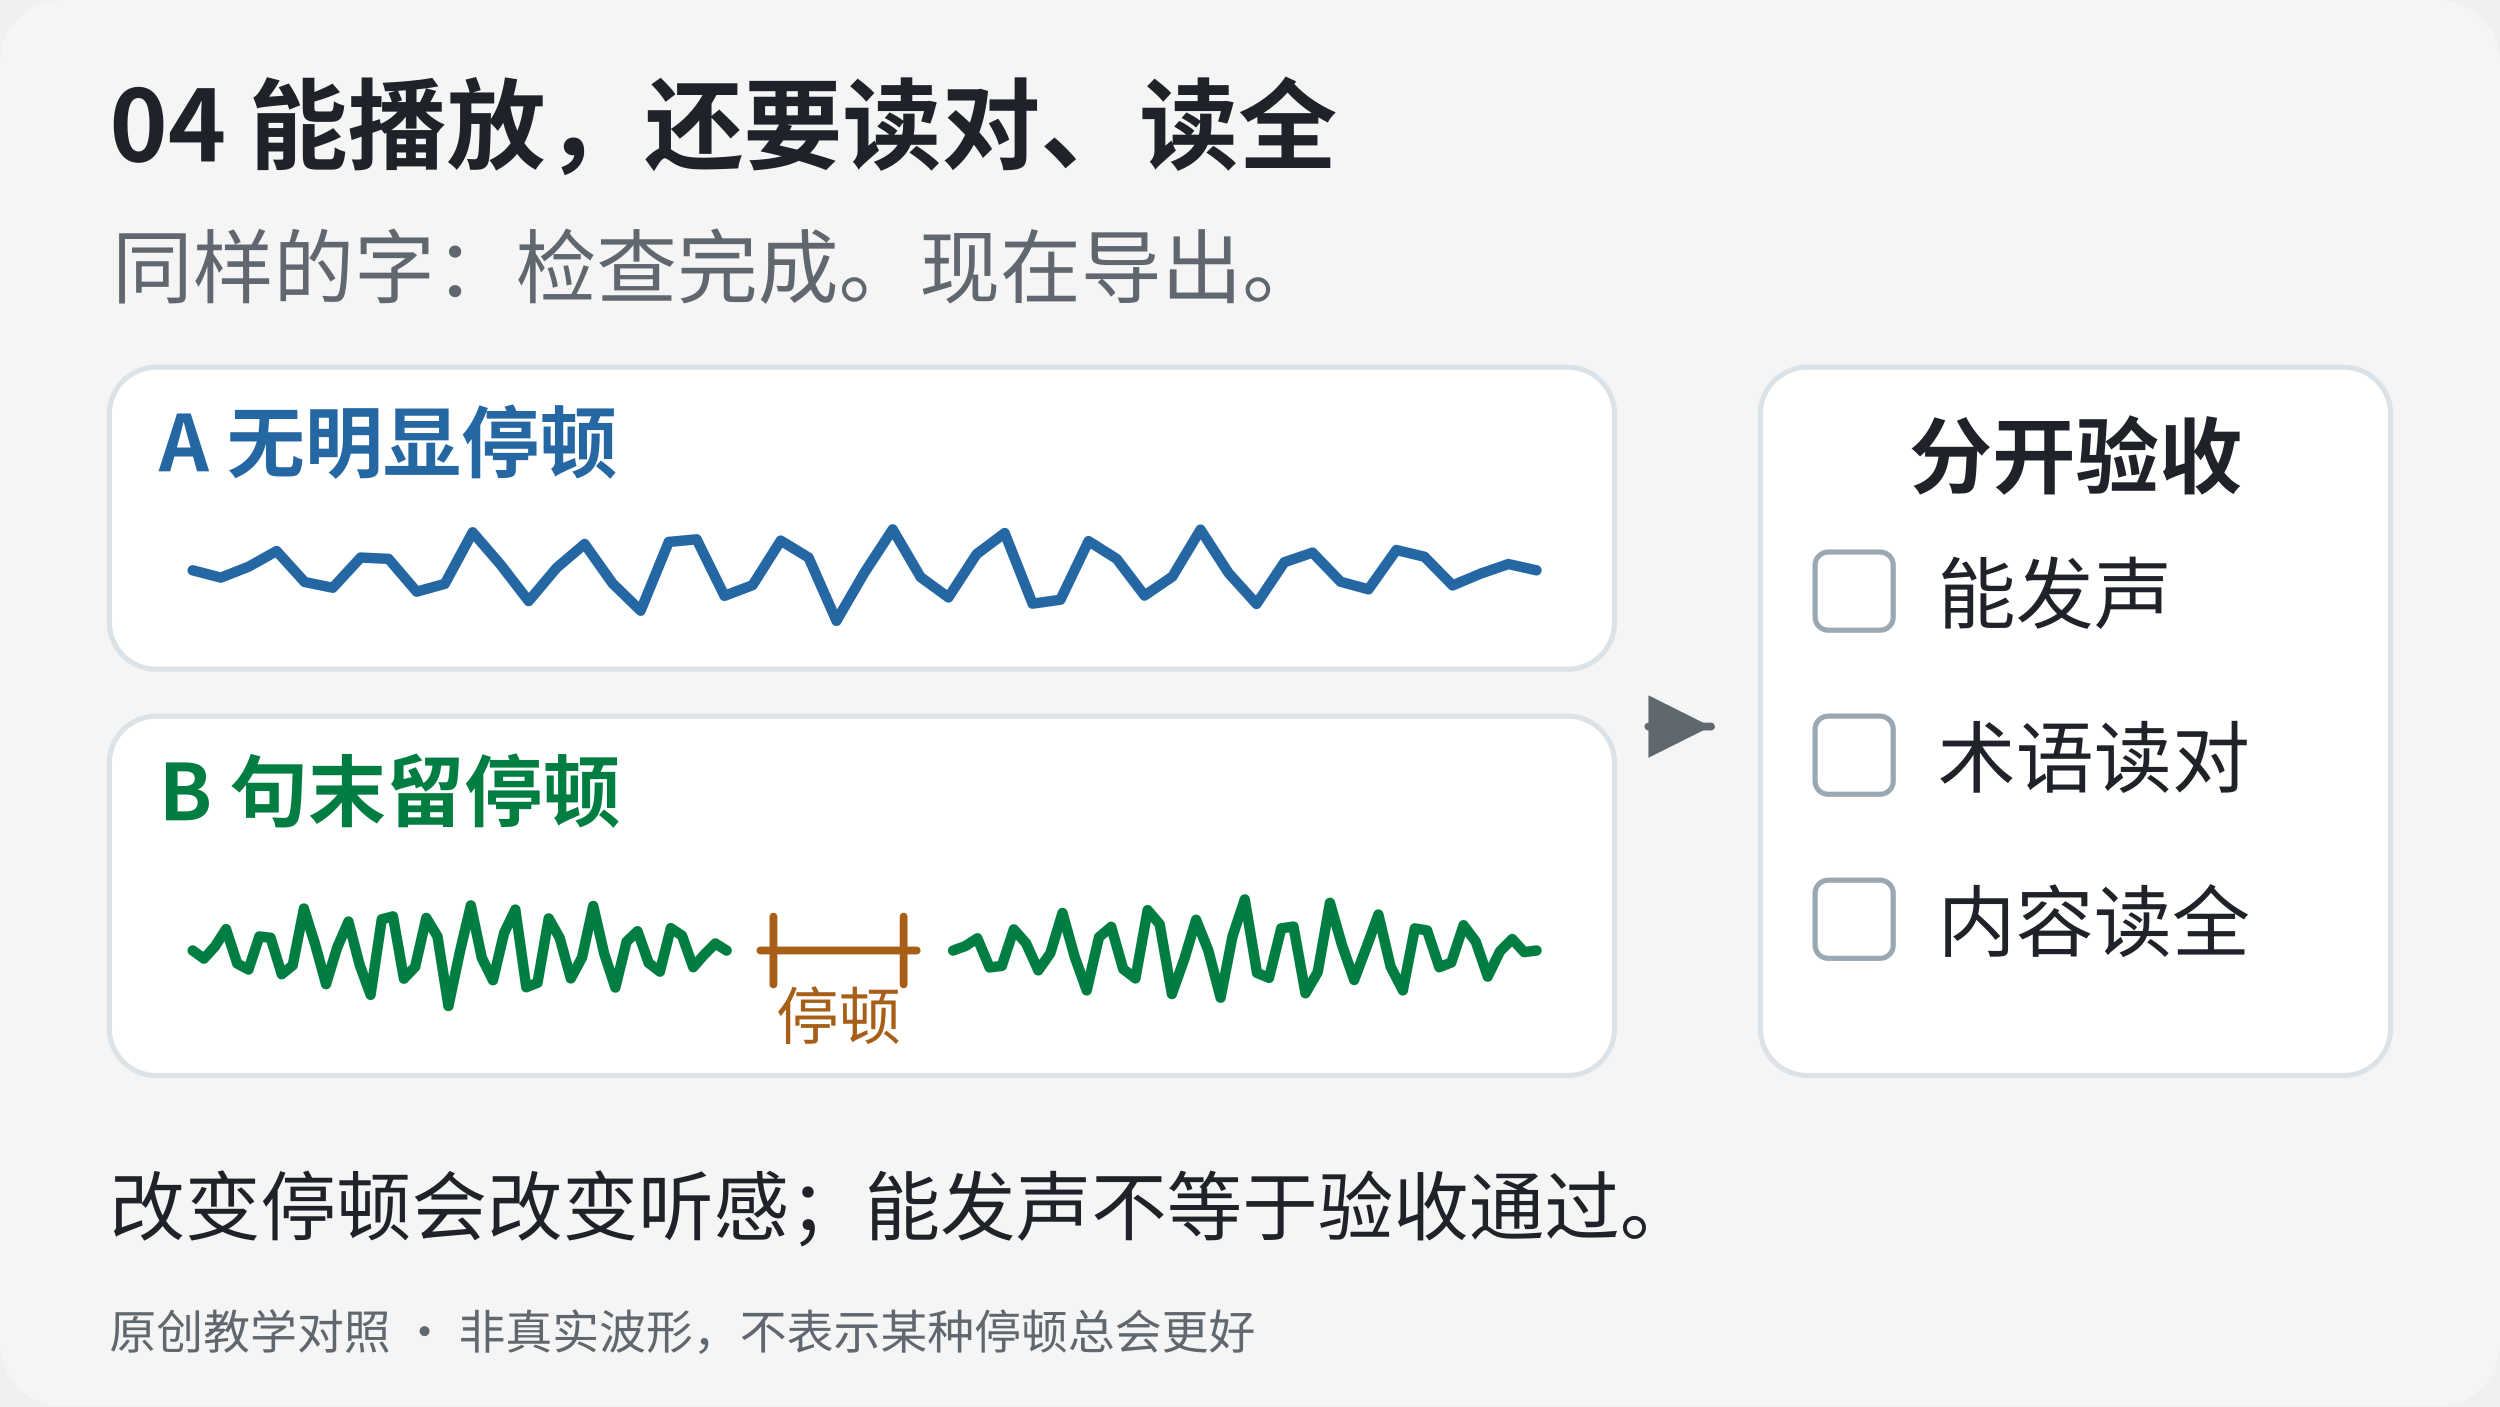
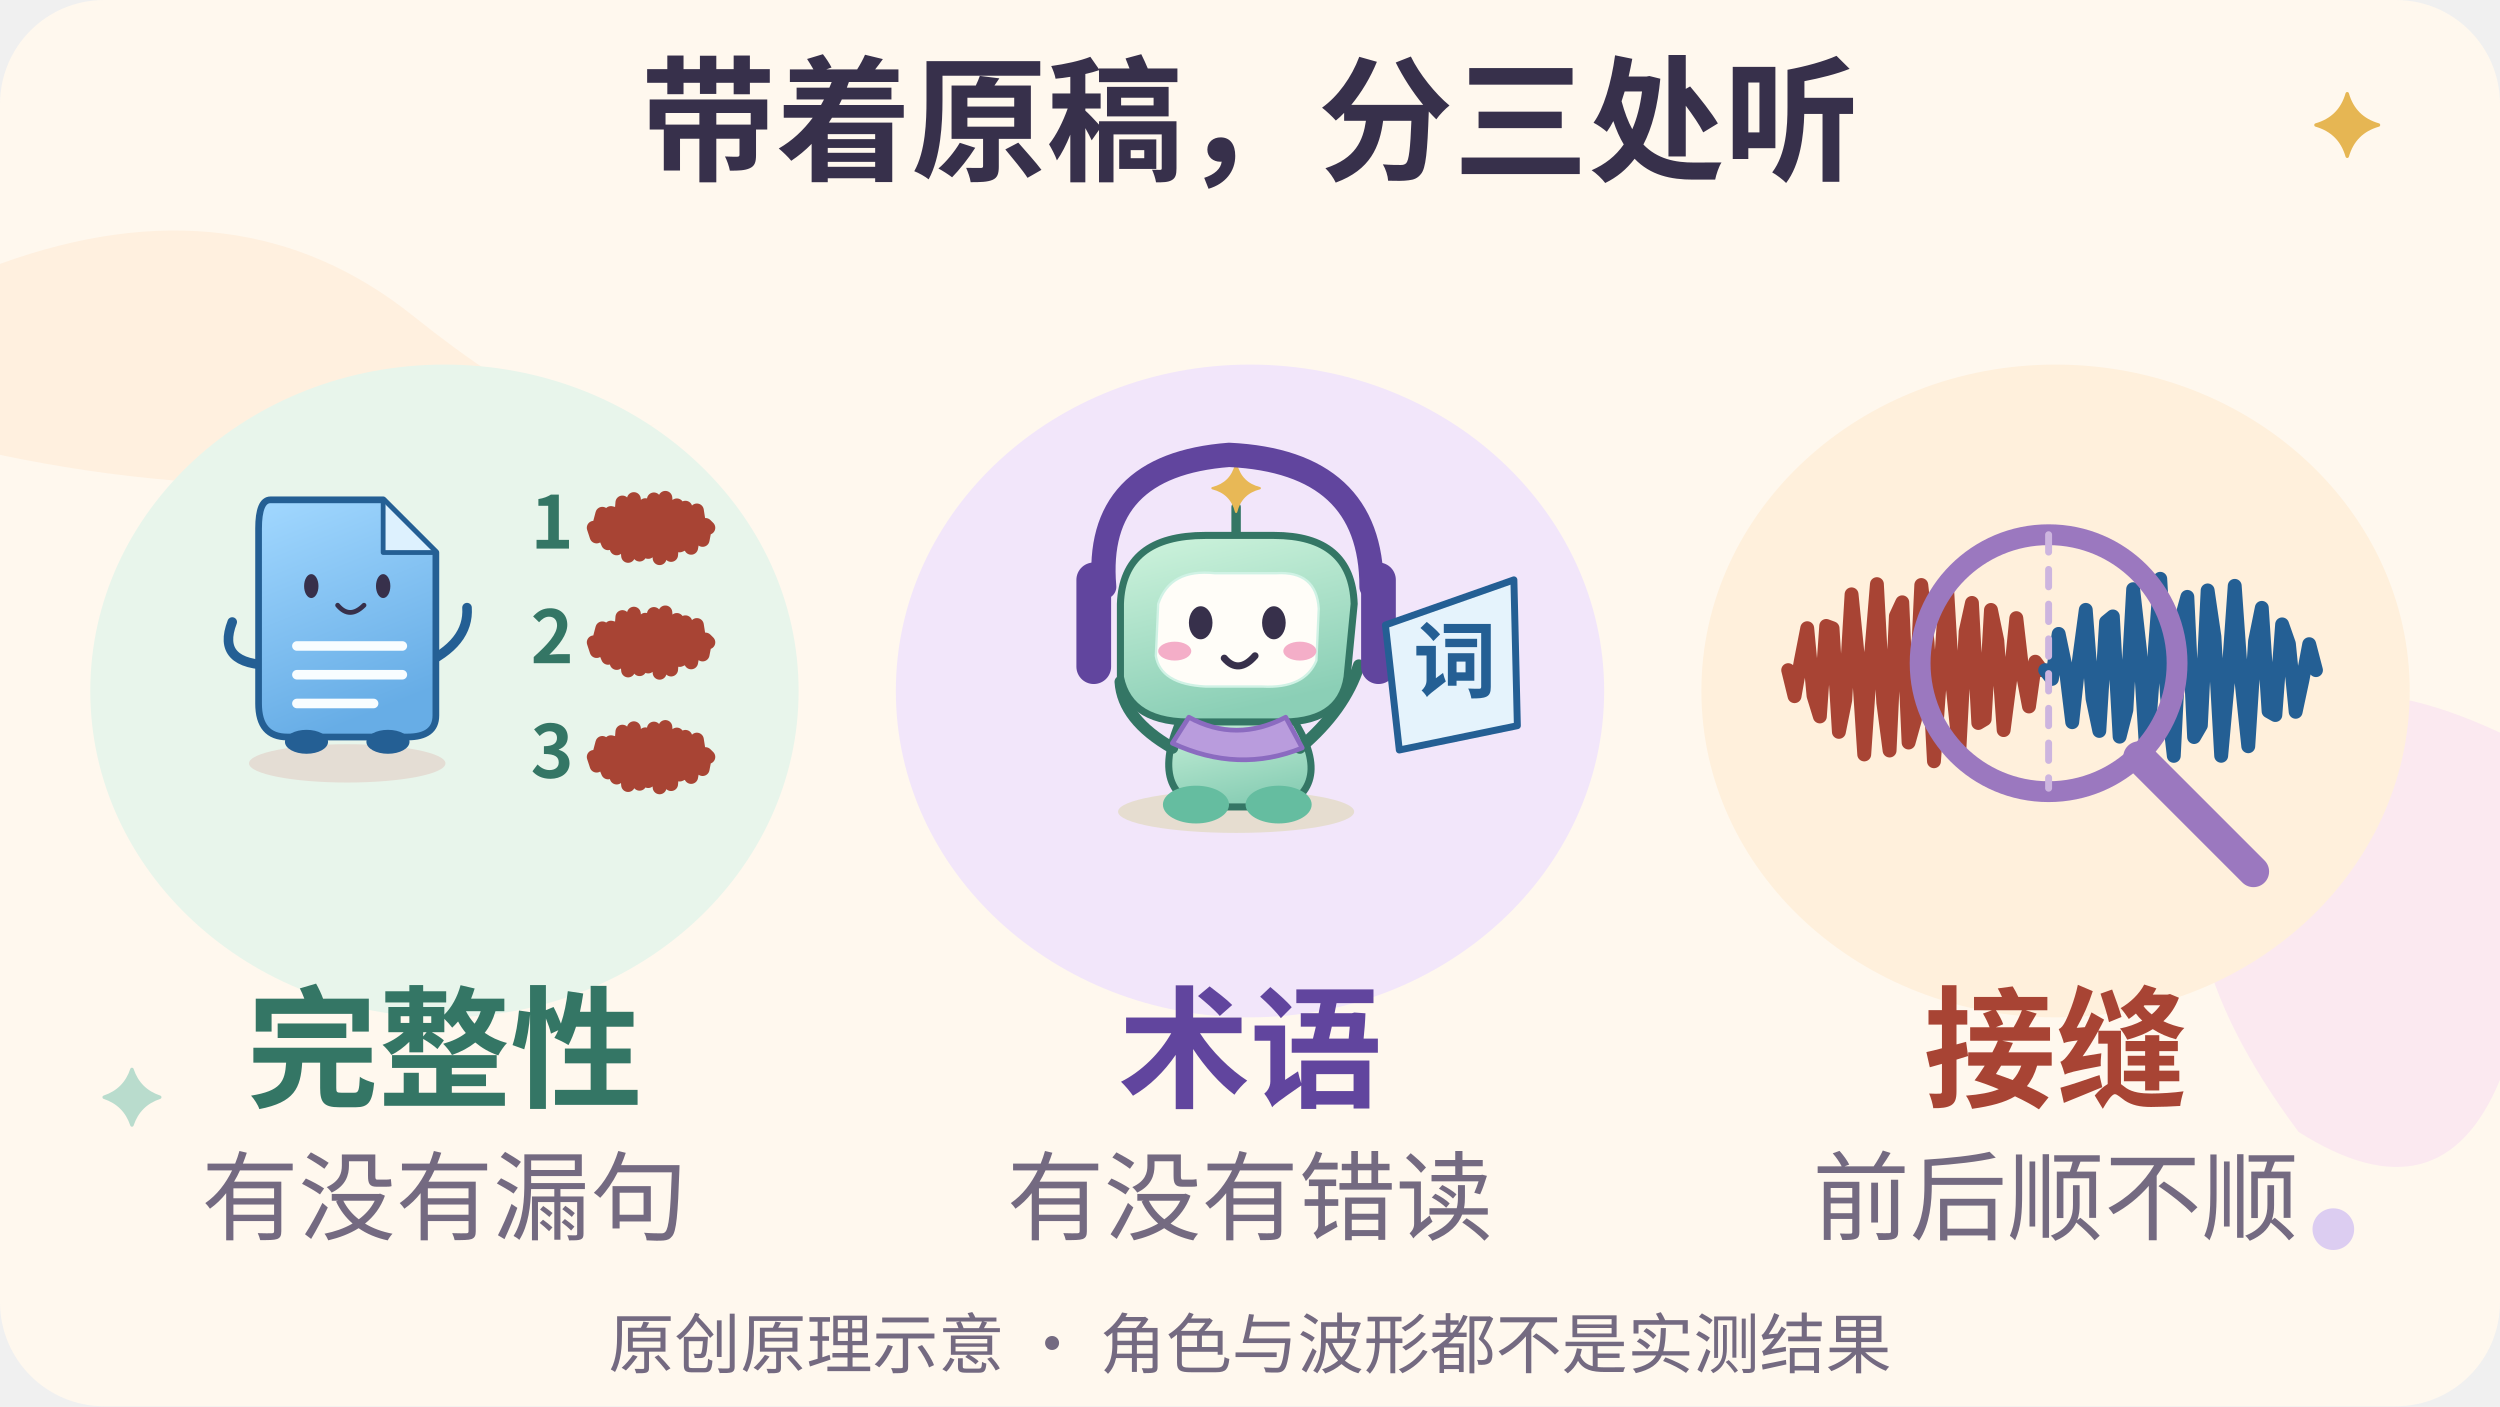
- <svg xmlns="http://www.w3.org/2000/svg" width="960" height="540" viewBox="0 0 960 540" role="img" aria-labelledby="title desc">
+ <svg xmlns="http://www.w3.org/2000/svg" width="720" height="405" viewBox="0 0 720 405" role="img" aria-labelledby="title desc">
  <defs>
-     <marker id="arrow" markerWidth="10" markerHeight="10" refX="8" refY="4" orient="auto">
-       <path d="M0 0L8 4L0 8Z" fill="#60676F" />
+     <linearGradient id="bad" x2="0.3" y2="1">
+       <stop stop-color="#FFB29B" />
+       <stop offset="1" stop-color="#EF836E" />
+     </linearGradient>
+     <linearGradient id="good" x2="0.3" y2="1">
+       <stop stop-color="#A2D8FF" />
+       <stop offset="1" stop-color="#67ADE6" />
+     </linearGradient>
+     <linearGradient id="mint" x2="0.3" y2="1">
+       <stop stop-color="#CFF4DD" />
+       <stop offset="1" stop-color="#8BCFB6" />
+     </linearGradient>
+     <linearGradient id="bell" x2="0.3" y2="1">
+       <stop stop-color="#D2BBF9" />
+       <stop offset="1" stop-color="#A183D8" />
+     </linearGradient>
+     <marker id="arrow" markerWidth="7" markerHeight="7" refX="6" refY="3" orient="auto">
+       <path d="M0 0L6 3L0 6" fill="none" stroke="#8F79B0" stroke-width="1.8" stroke-linecap="round" stroke-linejoin="round" />
    </marker>
  </defs>
-   <rect width="960" height="540" rx="24" fill="#F5F5F5" />
+   <rect width="720" height="405" rx="30" fill="#FFF8EE" />
+   <path d="M0 76Q69 51 119 91T189 122Q100 152 0 131Z" fill="#FFF0DF" stroke="none" stroke-width="0" stroke-linecap="round" stroke-linejoin="round" />
+   <path d="M720 211Q660 183 639 225T662 326Q703 352 720 311Z" fill="#FBE9F0" stroke="none" stroke-width="0" stroke-linecap="round" stroke-linejoin="round" />
+   <path d="M676 27Q678 34 685 36Q678 38 676 45Q674 38 667 36Q674 34 676 27" fill="#E6B653" stroke="#E6B653" stroke-width="1" stroke-linecap="round" stroke-linejoin="round" />
+   <path d="M38 308Q40 314 46 316Q40 318 38 324Q36 318 30 316Q36 314 38 308" fill="#B9DCCD" stroke="#B9DCCD" stroke-width="1" stroke-linecap="round" stroke-linejoin="round" />
+   <circle cx="672" cy="354" r="6" fill="#DCCDF1" stroke="none" stroke-width="1" />
  <g font-family="PingFang SC, Noto Sans CJK SC, Microsoft YaHei, sans-serif">
-     <text x="42" y="62" font-size="38" fill="#1F2329" font-weight="600" text-anchor="start">04 能播放，还要读对、读全</text>
-     <text x="43" y="114" font-size="31" fill="#60676F" font-weight="400" text-anchor="start">同样的字：检查完成。现在导出。</text>
-     <rect x="42" y="141" width="578" height="116" rx="18" fill="#FFFFFF" stroke="#DCE3E8" stroke-width="2" />
-     <text x="61" y="181" font-size="30" fill="#2467A3" font-weight="600" text-anchor="start">A  无明显停顿</text>
-     <polyline points="74.0,219.0 84.8,221.8 95.5,217.6 106.2,211.6 117.0,223.5 127.8,225.7 138.5,214.1 149.2,214.6 160.0,227.2 170.8,224.2 181.5,204.4 192.2,216.8 203.0,230.8 213.8,218.0 224.5,208.9 235.2,224.0 246.0,234.5 256.8,208.1 267.5,207.1 278.2,228.8 289.0,224.7 299.8,207.6 310.5,214.1 321.2,238.4 332.0,219.8 342.8,203.3 353.5,221.6 364.2,229.4 375.0,212.8 385.8,204.7 396.5,231.8 407.2,230.3 418.0,207.8 428.8,214.6 439.5,228.7 450.2,221.4 461.0,203.4 471.8,220.1 482.5,231.9 493.2,215.9 504.0,212.2 514.8,223.4 525.5,226.3 536.2,211.2 547.0,213.8 557.8,224.8 568.5,220.3 579.2,216.6 590.0,219.0" fill="none" stroke="#2467A3" stroke-width="4" stroke-linecap="round" stroke-linejoin="round" />
-     <rect x="42" y="275" width="578" height="138" rx="18" fill="#FFFFFF" stroke="#DCE3E8" stroke-width="2" />
-     <text x="61" y="315" font-size="30" fill="#007E41" font-weight="600" text-anchor="start">B  句末留停顿</text>
-     <polyline points="74.0,365.0 78.3,368.1 82.5,363.5 86.8,356.8 91.1,370.0 95.4,372.3 99.6,359.6 103.9,360.1 108.2,374.1 112.4,370.7 116.7,348.9 121.0,362.6 125.2,377.9 129.5,363.8 133.8,353.9 138.1,370.5 142.3,382.0 146.6,353.0 150.9,351.9 155.1,375.8 159.4,371.3 163.7,352.5 168.0,359.6 172.2,386.3 176.5,365.9 180.8,347.7 185.0,367.8 189.3,376.4 193.6,358.2 197.9,349.3 202.1,379.1 206.4,377.4 210.7,352.7 214.9,360.1 219.2,375.7 223.5,367.7 227.8,347.9 232.0,366.2 236.3,379.2 240.6,361.6 244.8,357.6 249.1,369.8 253.4,373.1 257.6,356.4 261.9,359.3 266.2,371.4 270.5,366.5 274.7,362.3 279.0,365.0" fill="none" stroke="#007E41" stroke-width="4" stroke-linecap="round" stroke-linejoin="round" />
-     <polyline points="366.0,365.0 370.7,363.3 375.3,360.3 380.0,371.5 384.7,370.9 389.3,356.9 394.0,362.2 398.7,372.6 403.3,366.1 408.0,350.6 412.7,367.5 417.3,380.3 422.0,359.9 426.7,355.9 431.3,372.1 436.0,375.7 440.7,349.5 445.3,354.9 450.0,381.7 454.7,368.5 459.3,353.2 464.0,365.0 468.7,383.1 473.3,359.5 478.0,345.4 482.7,373.6 487.3,375.5 492.0,356.5 496.7,355.8 501.3,381.4 506.0,373.3 510.7,346.7 515.3,362.8 520.0,376.3 524.7,363.8 529.3,351.2 534.0,371.2 538.7,380.3 543.3,356.5 548.0,357.3 552.7,371.4 557.3,369.6 562.0,355.3 566.7,361.6 571.3,375.0 576.0,365.3 580.7,360.6 585.3,365.6 590.0,365.0" fill="none" stroke="#007E41" stroke-width="4" stroke-linecap="round" stroke-linejoin="round" />
-     <path d="M292 365H352" fill="none" stroke="#A75E16" stroke-width="3" stroke-linecap="round" stroke-linejoin="round" />
-     <path d="M297 352V378M347 352V378" fill="none" stroke="#A75E16" stroke-width="3" stroke-linecap="round" stroke-linejoin="round" />
-     <text x="322" y="399" font-size="24" fill="#A75E16" font-weight="400" text-anchor="middle">停顿</text>
-     <path d="M633 279H657" fill="none" stroke="#60676F" stroke-width="3" stroke-linecap="round" stroke-linejoin="round" marker-end="url(#arrow)" />
-     <rect x="676" y="141" width="242" height="272" rx="18" fill="#FFFFFF" stroke="#DCE3E8" stroke-width="2" />
-     <text x="797" y="187" font-size="32" fill="#1F2329" font-weight="600" text-anchor="middle">分开验收</text>
-     <rect x="697" y="212" width="30" height="30" rx="5" fill="#FFFFFF" stroke="#9AA8B3" stroke-width="2" />
-     <text x="744" y="239" font-size="30" fill="#1F2329" font-weight="400" text-anchor="start">能发声</text>
-     <rect x="697" y="275" width="30" height="30" rx="5" fill="#FFFFFF" stroke="#9AA8B3" stroke-width="2" />
-     <text x="744" y="302" font-size="30" fill="#1F2329" font-weight="400" text-anchor="start">术语读对</text>
-     <rect x="697" y="338" width="30" height="30" rx="5" fill="#FFFFFF" stroke="#9AA8B3" stroke-width="2" />
-     <text x="744" y="365" font-size="30" fill="#1F2329" font-weight="400" text-anchor="start">内容读全</text>
-     <text x="42" y="474" font-size="29" fill="#1F2329" font-weight="500" text-anchor="start">改变停顿会改变听感；能发声不等于验收通过。</text>
-     <text x="42" y="518" font-size="18" fill="#60676F" font-weight="400" text-anchor="start">原创教学对照 · 非真实波形，不表示某种停顿总会更好</text>
+     <text x="360" y="49" font-size="39" fill="#37304B" font-weight="650" text-anchor="middle">带着原稿，分三处听</text>
+     <ellipse cx="128" cy="199" rx="102" ry="94" fill="#E8F5EB" />
+     <ellipse cx="360" cy="199" rx="102" ry="94" fill="#F2E6FA" />
+     <ellipse cx="592" cy="199" rx="102" ry="94" fill="#FFF0DC" />
+     <g transform="translate(100 175) scale(0.69)">
+       <ellipse cx="0" cy="65" rx="41" ry="8" fill="#E4DDD4" />
+       <path d="M-31 24Q-55 24-48 6M31 24Q51 15 50 0" fill="none" stroke="#245F94" stroke-width="4" stroke-linecap="round" stroke-linejoin="round" />
+       <path d="M-32-45H15L37-23V45Q37 54 25 54H-25Q-37 54-37 40V-33Q-37-45-32-45Z" fill="url(#good)" stroke="#245F94" stroke-width="2.8" stroke-linecap="round" stroke-linejoin="round" />
+       <path d="M15-44V-23H36" fill="#DDF1FE" stroke="#245F94" stroke-width="2" stroke-linecap="round" stroke-linejoin="round" />
+       <ellipse cx="-15" cy="-9" rx="3" ry="5" fill="#37304B" />
+       <ellipse cx="15" cy="-9" rx="3" ry="5" fill="#37304B" />
+       <path d="M-4-1Q1 5 7-1" fill="none" stroke="#37304B" stroke-width="2" stroke-linecap="round" stroke-linejoin="round" />
+       <path d="M-21 16H23M-21 28H23M-21 40H11" fill="none" stroke="#F8FDFF" stroke-width="4" stroke-linecap="round" stroke-linejoin="round" />
+       <ellipse cx="-17" cy="56" rx="9" ry="5" fill="#245F94" />
+       <ellipse cx="17" cy="56" rx="9" ry="5" fill="#245F94" />
+     </g>
+     <text x="159" y="158" font-size="21" fill="#347665" font-weight="600" text-anchor="middle">1</text>
+     <polyline points="171.00,152.00 171.82,154.50 172.65,151.09 173.47,147.97 174.30,154.47 175.12,156.45 175.95,147.76 176.78,147.98 177.60,157.93 178.43,154.88 179.25,144.72 180.07,150.83 180.90,160.09 181.72,151.10 182.55,143.74 183.38,155.11 184.20,159.72 185.03,146.80 185.85,145.49 186.68,158.95 187.50,156.76 188.32,143.83 189.15,149.36 189.97,160.75 190.80,152.36 191.62,143.38 192.45,153.83 193.28,159.82 194.10,148.29 194.93,145.55 195.75,157.07 196.57,156.71 197.40,146.22 198.22,149.18 199.05,157.76 199.88,153.05 200.70,147.01 201.53,152.30 202.35,155.49 203.18,151.19 204.00,152.00" fill="none" stroke="#A84434" stroke-width="4" stroke-linecap="round" stroke-linejoin="round" />
+     <text x="159" y="191" font-size="21" fill="#347665" font-weight="600" text-anchor="middle">2</text>
+     <polyline points="171.00,185.00 171.82,187.50 172.65,184.09 173.47,180.97 174.30,187.47 175.12,189.45 175.95,180.76 176.78,180.98 177.60,190.93 178.43,187.88 179.25,177.72 180.07,183.83 180.90,193.09 181.72,184.10 182.55,176.74 183.38,188.11 184.20,192.72 185.03,179.80 185.85,178.49 186.68,191.95 187.50,189.76 188.32,176.83 189.15,182.36 189.97,193.75 190.80,185.36 191.62,176.38 192.45,186.83 193.28,192.82 194.10,181.29 194.93,178.55 195.75,190.07 196.57,189.71 197.40,179.22 198.22,182.18 199.05,190.76 199.88,186.05 200.70,180.01 201.53,185.30 202.35,188.49 203.18,184.19 204.00,185.00" fill="none" stroke="#A84434" stroke-width="4" stroke-linecap="round" stroke-linejoin="round" />
+     <text x="159" y="224" font-size="21" fill="#347665" font-weight="600" text-anchor="middle">3</text>
+     <polyline points="171.00,218.00 171.82,220.50 172.65,217.09 173.47,213.97 174.30,220.47 175.12,222.45 175.95,213.76 176.78,213.98 177.60,223.93 178.43,220.88 179.25,210.72 180.07,216.83 180.90,226.09 181.72,217.10 182.55,209.74 183.38,221.11 184.20,225.72 185.03,212.80 185.85,211.49 186.68,224.95 187.50,222.76 188.32,209.83 189.15,215.36 189.97,226.75 190.80,218.36 191.62,209.38 192.45,219.83 193.28,225.82 194.10,214.29 194.93,211.55 195.75,223.07 196.57,222.71 197.40,212.22 198.22,215.18 199.05,223.76 199.88,219.05 200.70,213.01 201.53,218.30 202.35,221.49 203.18,217.19 204.00,218.00" fill="none" stroke="#A84434" stroke-width="4" stroke-linecap="round" stroke-linejoin="round" />
+     <text x="128" y="316" font-size="38" fill="#347665" font-weight="650" text-anchor="middle">完整性</text>
+     <text x="128" y="355" font-size="28" fill="#746A81" font-weight="500" text-anchor="middle">有没有漏句</text>
+     <g transform="translate(356 178) scale(0.68)">
+       <ellipse cx="0" cy="82" rx="50" ry="9" fill="#E6DDD0" />
+       <path d="M-21 37Q-39 73-14 80H20Q43 69 21 38" fill="url(#mint)" stroke="#347665" stroke-width="3" stroke-linecap="round" stroke-linejoin="round" />
+       <path d="M-27 55Q-48 43-49 27M27 55Q46 39 52 20" fill="none" stroke="#347665" stroke-width="5" stroke-linecap="round" stroke-linejoin="round" />
+       <ellipse cx="-17" cy="79" rx="14" ry="8" fill="#65BDA0" />
+       <ellipse cx="18" cy="79" rx="14" ry="8" fill="#65BDA0" />
+       <path d="M0-34V-47" fill="none" stroke="#347665" stroke-width="4" stroke-linecap="round" stroke-linejoin="round" />
+       <path d="M0 -65Q2 -57 10 -55Q2 -53 0 -45Q-2 -53 -10 -55Q-2 -57 0 -65" fill="#E8B856" stroke="#E8B856" stroke-width="1" stroke-linecap="round" stroke-linejoin="round" />
+       <path d="M-49-6Q-48-35-13-35H16Q49-35 50-6L47 25Q44 45 17 44H-17Q-45 45-49 25Z" fill="url(#mint)" stroke="#347665" stroke-width="3" stroke-linecap="round" stroke-linejoin="round" />
+       <path d="M-33-6Q-28-21-9-19H17Q34-20 35-4L34 18Q29 30 11 29H-13Q-32 28-34 16Z" fill="#FFFDF8" stroke="#D0F2E5" stroke-width="1" stroke-linecap="round" stroke-linejoin="round" />
+       <ellipse cx="-15" cy="2" rx="5" ry="7" fill="#37304B" />
+       <ellipse cx="16" cy="2" rx="5" ry="7" fill="#37304B" />
+       <ellipse cx="-26" cy="14" rx="7" ry="4" fill="#F4AEC8" />
+       <ellipse cx="27" cy="14" rx="7" ry="4" fill="#F4AEC8" />
+       <path d="M-5 17Q1 24 8 16" fill="none" stroke="#37304B" stroke-width="3" stroke-linecap="round" stroke-linejoin="round" />
+       <path d="M-20 42Q0 53 21 42L28 55Q1 66-27 53Z" fill="#B99CDD" stroke="#8B6BC0" stroke-width="2" stroke-linecap="round" stroke-linejoin="round" />
+     </g>
+     <path d="M318 169Q315 134 354 131Q395 133 395 169" fill="none" stroke="#61459E" stroke-width="7" stroke-linecap="round" stroke-linejoin="round" />
+     <path d="M315 167V192M397 167V192" fill="none" stroke="#61459E" stroke-width="10" stroke-linecap="round" stroke-linejoin="round" />
+     <path d="M399 180L436 167L437 209L403 216Z" fill="#E5F3FC" stroke="#245F94" stroke-width="2" stroke-linecap="round" stroke-linejoin="round" />
+     <text x="419" y="199" font-size="24" fill="#245F94" font-weight="600" text-anchor="middle">词</text>
+     <text x="360" y="316" font-size="38" fill="#61459E" font-weight="650" text-anchor="middle">术语</text>
+     <text x="360" y="355" font-size="28" fill="#746A81" font-weight="500" text-anchor="middle">有没有错读</text>
+     <polyline points="515.00,193.00 516.83,200.50 518.65,190.27 520.48,180.92 522.30,200.42 524.12,206.34 525.95,180.27 527.77,180.94 529.60,210.78 531.42,201.63 533.25,171.17 535.08,189.49 536.90,217.28 538.73,190.29 540.55,168.23 542.38,202.32 544.20,216.15 546.02,177.41 547.85,173.46 549.67,213.85 551.50,207.29 553.33,168.48 555.15,185.09 556.98,219.24 558.80,194.07 560.62,167.15 562.45,198.50 564.27,216.45 566.10,181.87 567.92,173.64 569.75,208.22 571.58,207.13 573.40,175.66 575.23,184.53 577.05,210.27 578.88,196.16 580.70,178.02 582.52,193.89 584.35,203.47 586.17,190.57 588.00,193.00" fill="none" stroke="#A84434" stroke-width="4" stroke-linecap="round" stroke-linejoin="round" />
+     <polyline points="589.00,193.00 590.95,195.53 592.90,182.56 594.85,191.92 596.80,207.99 598.75,190.09 600.70,175.64 602.65,201.20 604.60,210.51 606.55,179.12 608.50,177.53 610.45,212.16 612.40,204.45 614.35,169.68 616.30,187.12 618.25,218.81 620.20,192.32 622.15,166.69 624.10,200.52 626.05,217.69 628.00,179.06 629.95,171.90 631.90,212.27 633.85,208.91 635.80,170.04 637.75,183.32 639.70,217.67 641.65,196.08 643.60,168.72 645.55,196.16 647.50,214.92 649.45,184.67 651.40,175.06 653.35,204.83 655.30,205.93 657.25,179.82 659.20,185.39 661.15,205.00 663.10,195.88 665.05,185.52 667.00,193.00" fill="none" stroke="#245F94" stroke-width="4" stroke-linecap="round" stroke-linejoin="round" />
+     <circle cx="590" cy="191" r="37" fill="none" stroke="#9B78BF" stroke-width="6" />
+     <path d="M616 218L649 251" fill="none" stroke="#9B78BF" stroke-width="9" stroke-linecap="round" stroke-linejoin="round" />
+     <path d="M590 154V227" fill="none" stroke="#CDB5DF" stroke-width="2" stroke-linecap="round" stroke-linejoin="round" stroke-dasharray="5 5" />
+     <text x="592" y="316" font-size="38" fill="#A84434" font-weight="650" text-anchor="middle">接缝</text>
+     <text x="592" y="355" font-size="28" fill="#746A81" font-weight="500" text-anchor="middle">前后顺不顺</text>
+     <text x="360" y="394" font-size="19" fill="#746A81" font-weight="500" text-anchor="middle">原创原理示意 · 角色与波形都不是实测结果</text>
  </g>
</svg>
